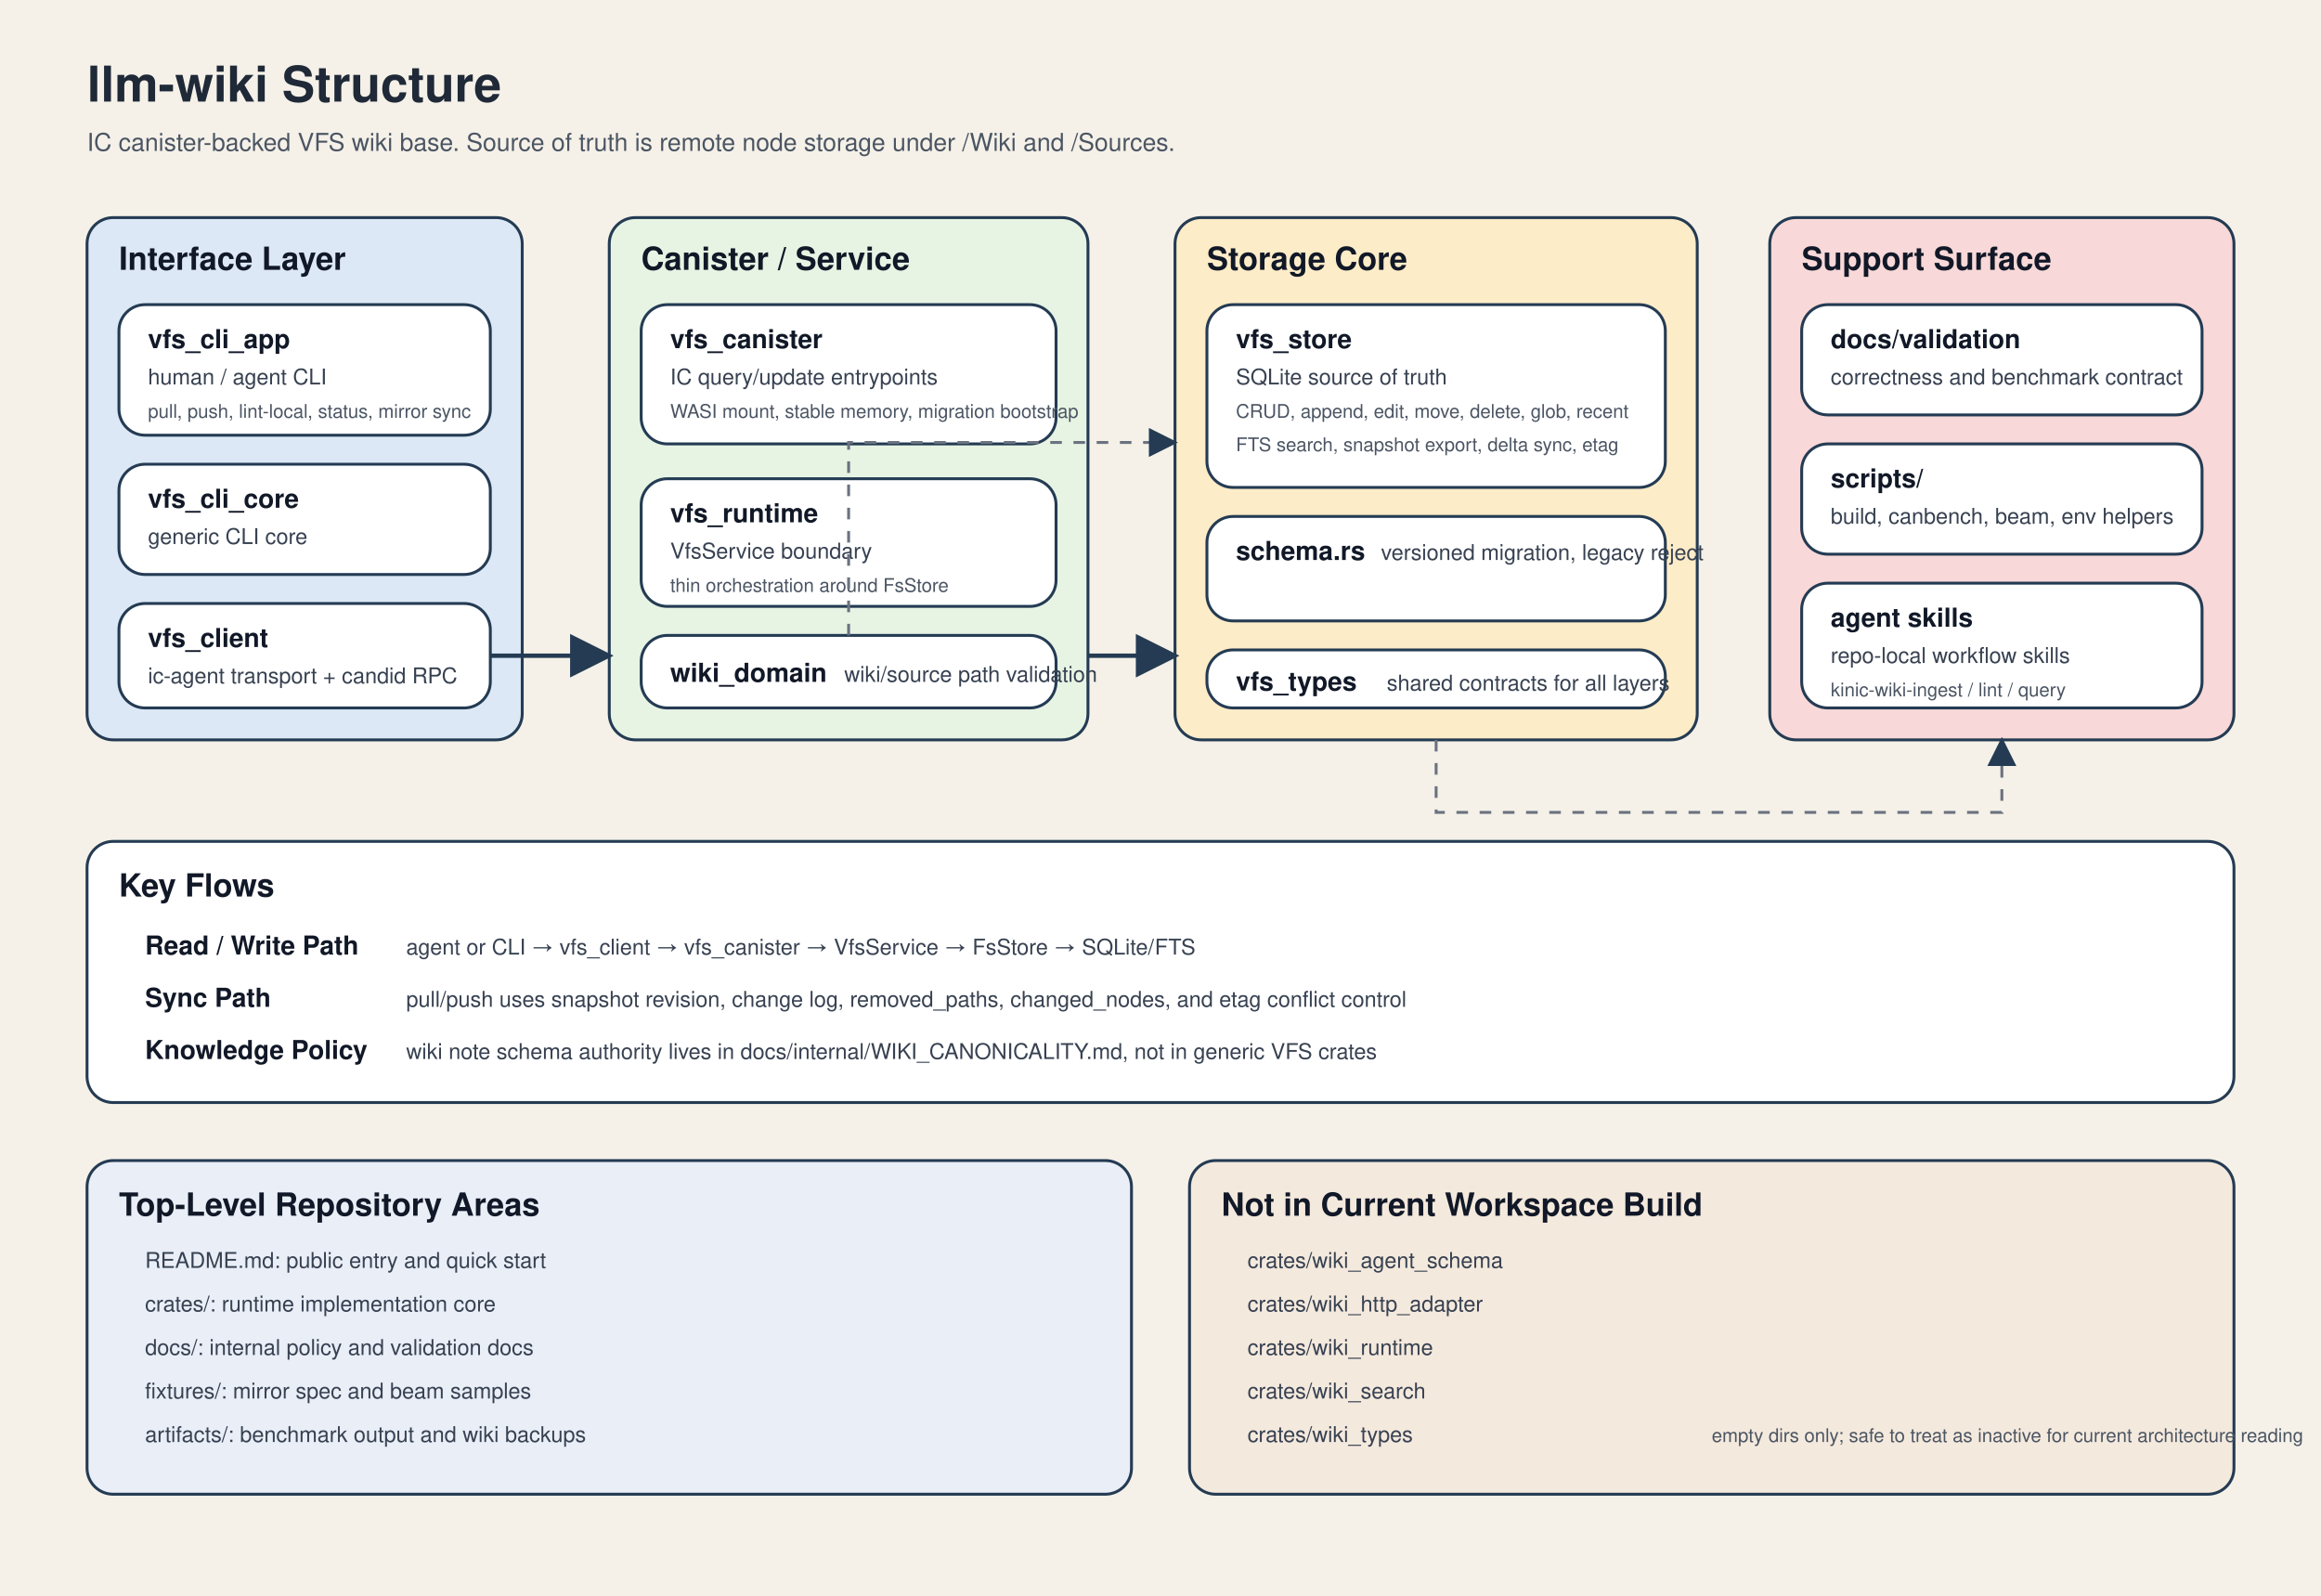
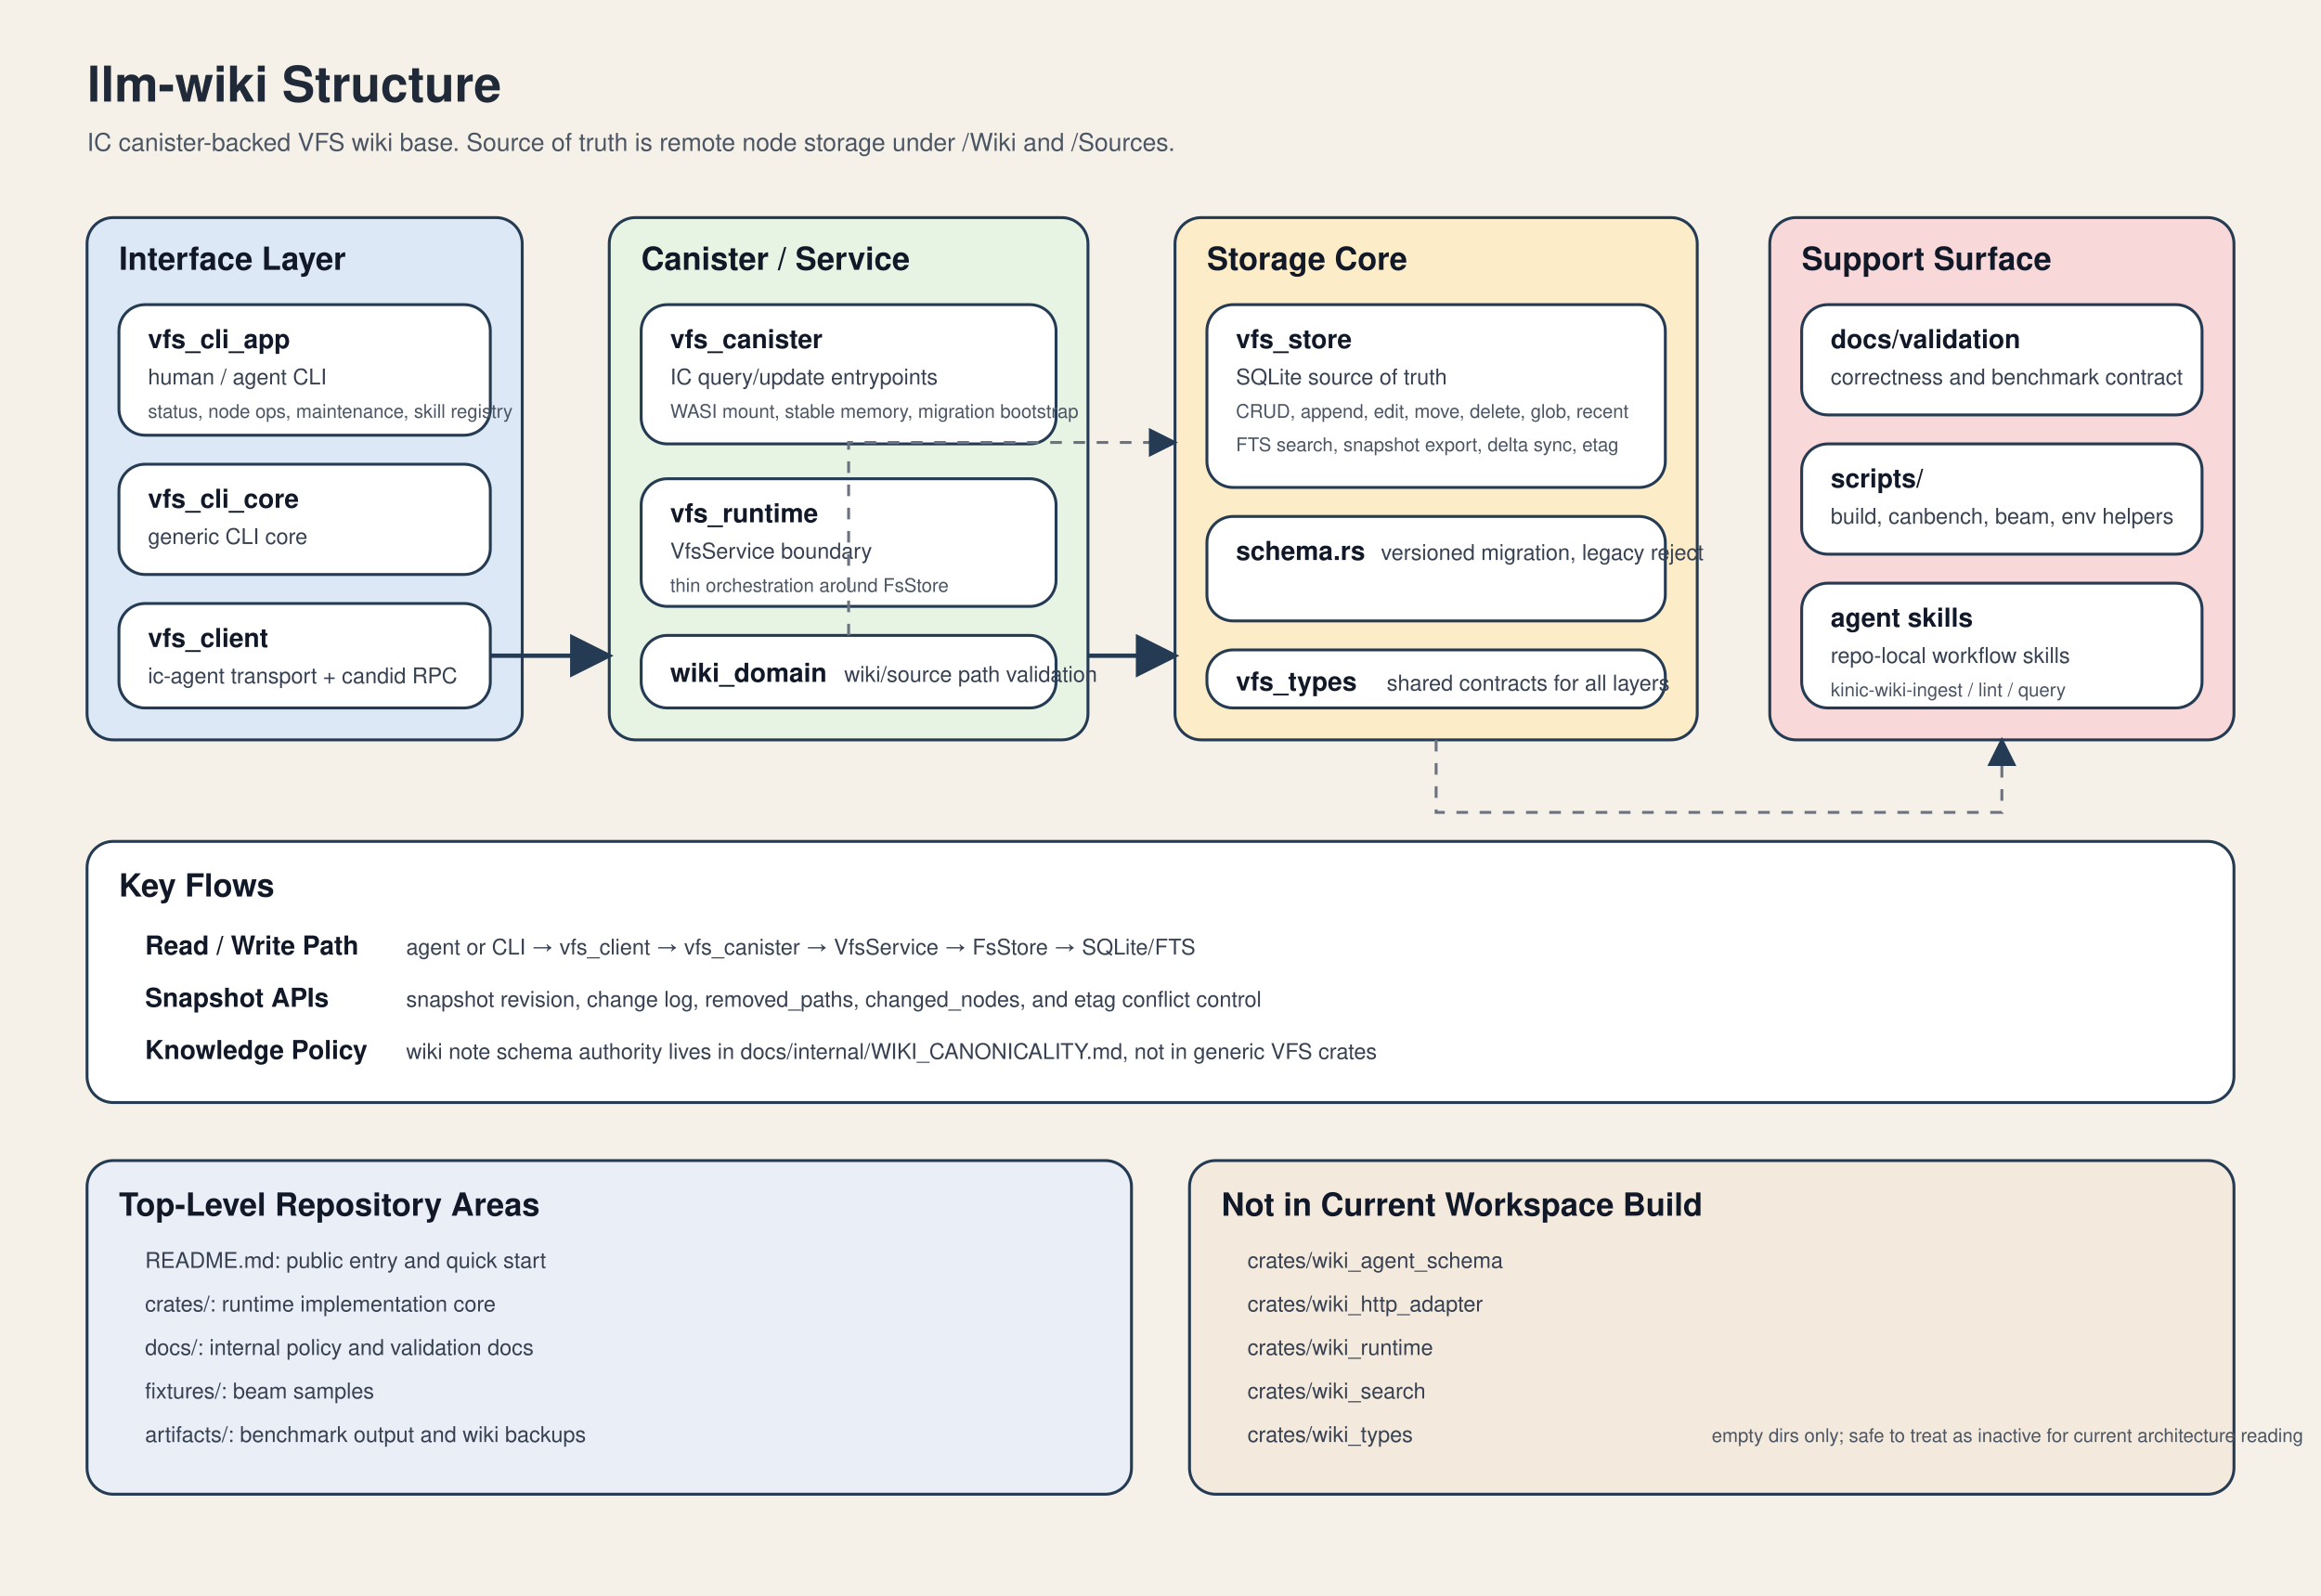
<svg xmlns="http://www.w3.org/2000/svg" width="1600" height="1100" viewBox="0 0 1600 1100" role="img" aria-labelledby="title desc">
  <defs>
    <style>
      .bg { fill: #f5f1e8; }
      .title { font: 700 34px "Helvetica Neue", Helvetica, Arial, sans-serif; fill: #1f2937; }
      .subtitle { font: 500 17px "Helvetica Neue", Helvetica, Arial, sans-serif; fill: #4b5563; }
      .section { font: 700 22px "Helvetica Neue", Helvetica, Arial, sans-serif; fill: #111827; }
      .label { font: 700 18px "Helvetica Neue", Helvetica, Arial, sans-serif; fill: #111827; }
      .body { font: 500 15px "Helvetica Neue", Helvetica, Arial, sans-serif; fill: #374151; }
      .small { font: 500 13px "Helvetica Neue", Helvetica, Arial, sans-serif; fill: #4b5563; }
      .box { stroke: #243b53; stroke-width: 2; rx: 18; ry: 18; }
      .line { stroke: #243b53; stroke-width: 3; fill: none; }
      .dash { stroke: #6b7280; stroke-width: 2; fill: none; stroke-dasharray: 8 8; }
    </style>
    <marker id="arrow" markerWidth="10" markerHeight="10" refX="9" refY="5" orient="auto-start-reverse">
      <path d="M 0 0 L 10 5 L 0 10 z" fill="#243b53" />
    </marker>
  </defs>
  <rect class="bg" x="0" y="0" width="1600" height="1100" />
  <text class="title" x="60" y="70">llm-wiki Structure</text>
  <text class="subtitle" x="60" y="104">IC canister-backed VFS wiki base. Source of truth is remote node storage under /Wiki and /Sources.</text>
  <rect class="box" x="60" y="150" width="300" height="360" fill="#dce8f5" />
  <text class="section" x="82" y="186">Interface Layer</text>
  <rect class="box" x="82" y="210" width="256" height="90" fill="#ffffff" />
  <text class="label" x="102" y="240">vfs_cli_app</text>
  <text class="body" x="102" y="265">human / agent CLI</text>
-   <text class="small" x="102" y="288">pull, push, lint-local, status, mirror sync</text>
+   <text class="small" x="102" y="288">status, node ops, maintenance, skill registry</text>
  <rect class="box" x="82" y="320" width="256" height="76" fill="#ffffff" />
  <text class="label" x="102" y="350">vfs_cli_core</text>
  <text class="body" x="102" y="375">generic CLI core</text>
  <rect class="box" x="82" y="416" width="256" height="72" fill="#ffffff" />
  <text class="label" x="102" y="446">vfs_client</text>
  <text class="body" x="102" y="471">ic-agent transport + candid RPC</text>
  <rect class="box" x="420" y="150" width="330" height="360" fill="#e7f4e4" />
  <text class="section" x="442" y="186">Canister / Service</text>
  <rect class="box" x="442" y="210" width="286" height="96" fill="#ffffff" />
  <text class="label" x="462" y="240">vfs_canister</text>
  <text class="body" x="462" y="265">IC query/update entrypoints</text>
  <text class="small" x="462" y="288">WASI mount, stable memory, migration bootstrap</text>
  <rect class="box" x="442" y="330" width="286" height="88" fill="#ffffff" />
  <text class="label" x="462" y="360">vfs_runtime</text>
  <text class="body" x="462" y="385">VfsService boundary</text>
  <text class="small" x="462" y="408">thin orchestration around FsStore</text>
  <rect class="box" x="442" y="438" width="286" height="50" fill="#ffffff" />
  <text class="label" x="462" y="470">wiki_domain</text>
  <text class="body" x="582" y="470">wiki/source path validation</text>
  <rect class="box" x="810" y="150" width="360" height="360" fill="#fdecc8" />
  <text class="section" x="832" y="186">Storage Core</text>
  <rect class="box" x="832" y="210" width="316" height="126" fill="#ffffff" />
  <text class="label" x="852" y="240">vfs_store</text>
  <text class="body" x="852" y="265">SQLite source of truth</text>
  <text class="small" x="852" y="288">CRUD, append, edit, move, delete, glob, recent</text>
  <text class="small" x="852" y="311">FTS search, snapshot export, delta sync, etag</text>
  <rect class="box" x="832" y="356" width="316" height="72" fill="#ffffff" />
  <text class="label" x="852" y="386">schema.rs</text>
  <text class="body" x="952" y="386">versioned migration, legacy reject</text>
  <rect class="box" x="832" y="448" width="316" height="40" fill="#ffffff" />
  <text class="label" x="852" y="476">vfs_types</text>
  <text class="body" x="956" y="476">shared contracts for all layers</text>
  <rect class="box" x="1220" y="150" width="320" height="360" fill="#f8d8d8" />
  <text class="section" x="1242" y="186">Support Surface</text>
  <rect class="box" x="1242" y="210" width="276" height="76" fill="#ffffff" />
  <text class="label" x="1262" y="240">docs/validation</text>
  <text class="body" x="1262" y="265">correctness and benchmark contract</text>
  <rect class="box" x="1242" y="306" width="276" height="76" fill="#ffffff" />
  <text class="label" x="1262" y="336">scripts/</text>
  <text class="body" x="1262" y="361">build, canbench, beam, env helpers</text>
  <rect class="box" x="1242" y="402" width="276" height="86" fill="#ffffff" />
  <text class="label" x="1262" y="432">agent skills</text>
  <text class="body" x="1262" y="457">repo-local workflow skills</text>
  <text class="small" x="1262" y="480">kinic-wiki-ingest / lint / query</text>
  <path class="line" d="M 338 452 L 420 452" marker-end="url(#arrow)" />
  <path class="line" d="M 750 452 L 810 452" marker-end="url(#arrow)" />
  <path class="dash" d="M 585 438 L 585 305 L 810 305" marker-end="url(#arrow)" />
  <path class="dash" d="M 990 510 L 990 560 L 1380 560 L 1380 510" marker-end="url(#arrow)" />
  <rect class="box" x="60" y="580" width="1480" height="180" fill="#ffffff" />
  <text class="section" x="82" y="618">Key Flows</text>
  <text class="label" x="100" y="658">Read / Write Path</text>
  <text class="body" x="280" y="658">agent or CLI → vfs_client → vfs_canister → VfsService → FsStore → SQLite/FTS</text>
-   <text class="label" x="100" y="694">Sync Path</text>
-   <text class="body" x="280" y="694">pull/push uses snapshot revision, change log, removed_paths, changed_nodes, and etag conflict control</text>
+   <text class="label" x="100" y="694">Snapshot APIs</text>
+   <text class="body" x="280" y="694">snapshot revision, change log, removed_paths, changed_nodes, and etag conflict control</text>
  <text class="label" x="100" y="730">Knowledge Policy</text>
  <text class="body" x="280" y="730">wiki note schema authority lives in docs/internal/WIKI_CANONICALITY.md, not in generic VFS crates</text>
  <rect class="box" x="60" y="800" width="720" height="230" fill="#e9eef7" />
  <text class="section" x="82" y="838">Top-Level Repository Areas</text>
  <text class="body" x="100" y="874">README.md: public entry and quick start</text>
  <text class="body" x="100" y="904">crates/: runtime implementation core</text>
  <text class="body" x="100" y="934">docs/: internal policy and validation docs</text>
-   <text class="body" x="100" y="964">fixtures/: mirror spec and beam samples</text>
+   <text class="body" x="100" y="964">fixtures/: beam samples</text>
  <text class="body" x="100" y="994">artifacts/: benchmark output and wiki backups</text>
  <rect class="box" x="820" y="800" width="720" height="230" fill="#f4e9dd" />
  <text class="section" x="842" y="838">Not in Current Workspace Build</text>
  <text class="body" x="860" y="874">crates/wiki_agent_schema</text>
  <text class="body" x="860" y="904">crates/wiki_http_adapter</text>
  <text class="body" x="860" y="934">crates/wiki_runtime</text>
  <text class="body" x="860" y="964">crates/wiki_search</text>
  <text class="body" x="860" y="994">crates/wiki_types</text>
  <text class="small" x="1180" y="994">empty dirs only; safe to treat as inactive for current architecture reading</text>
</svg>
